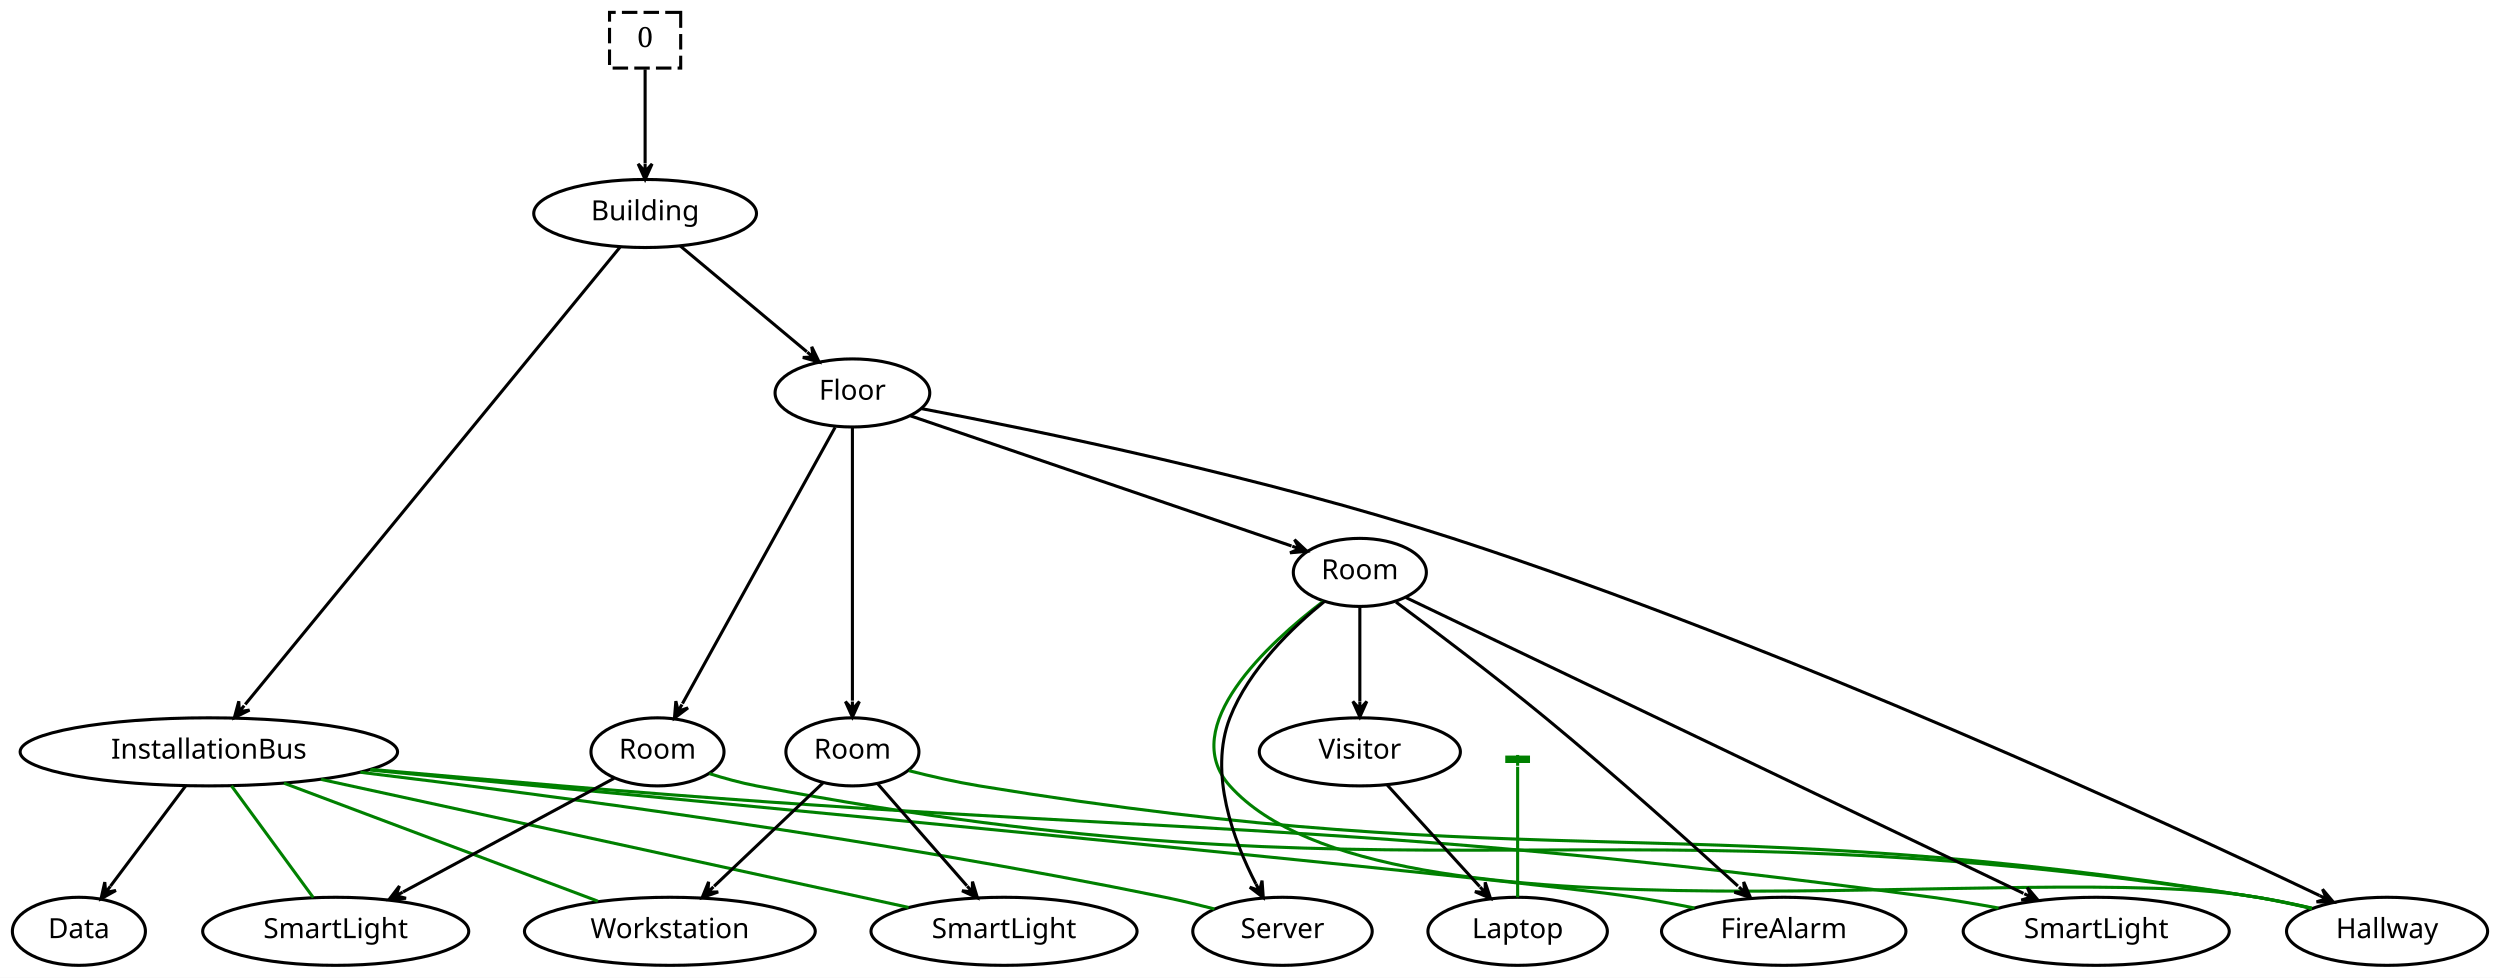
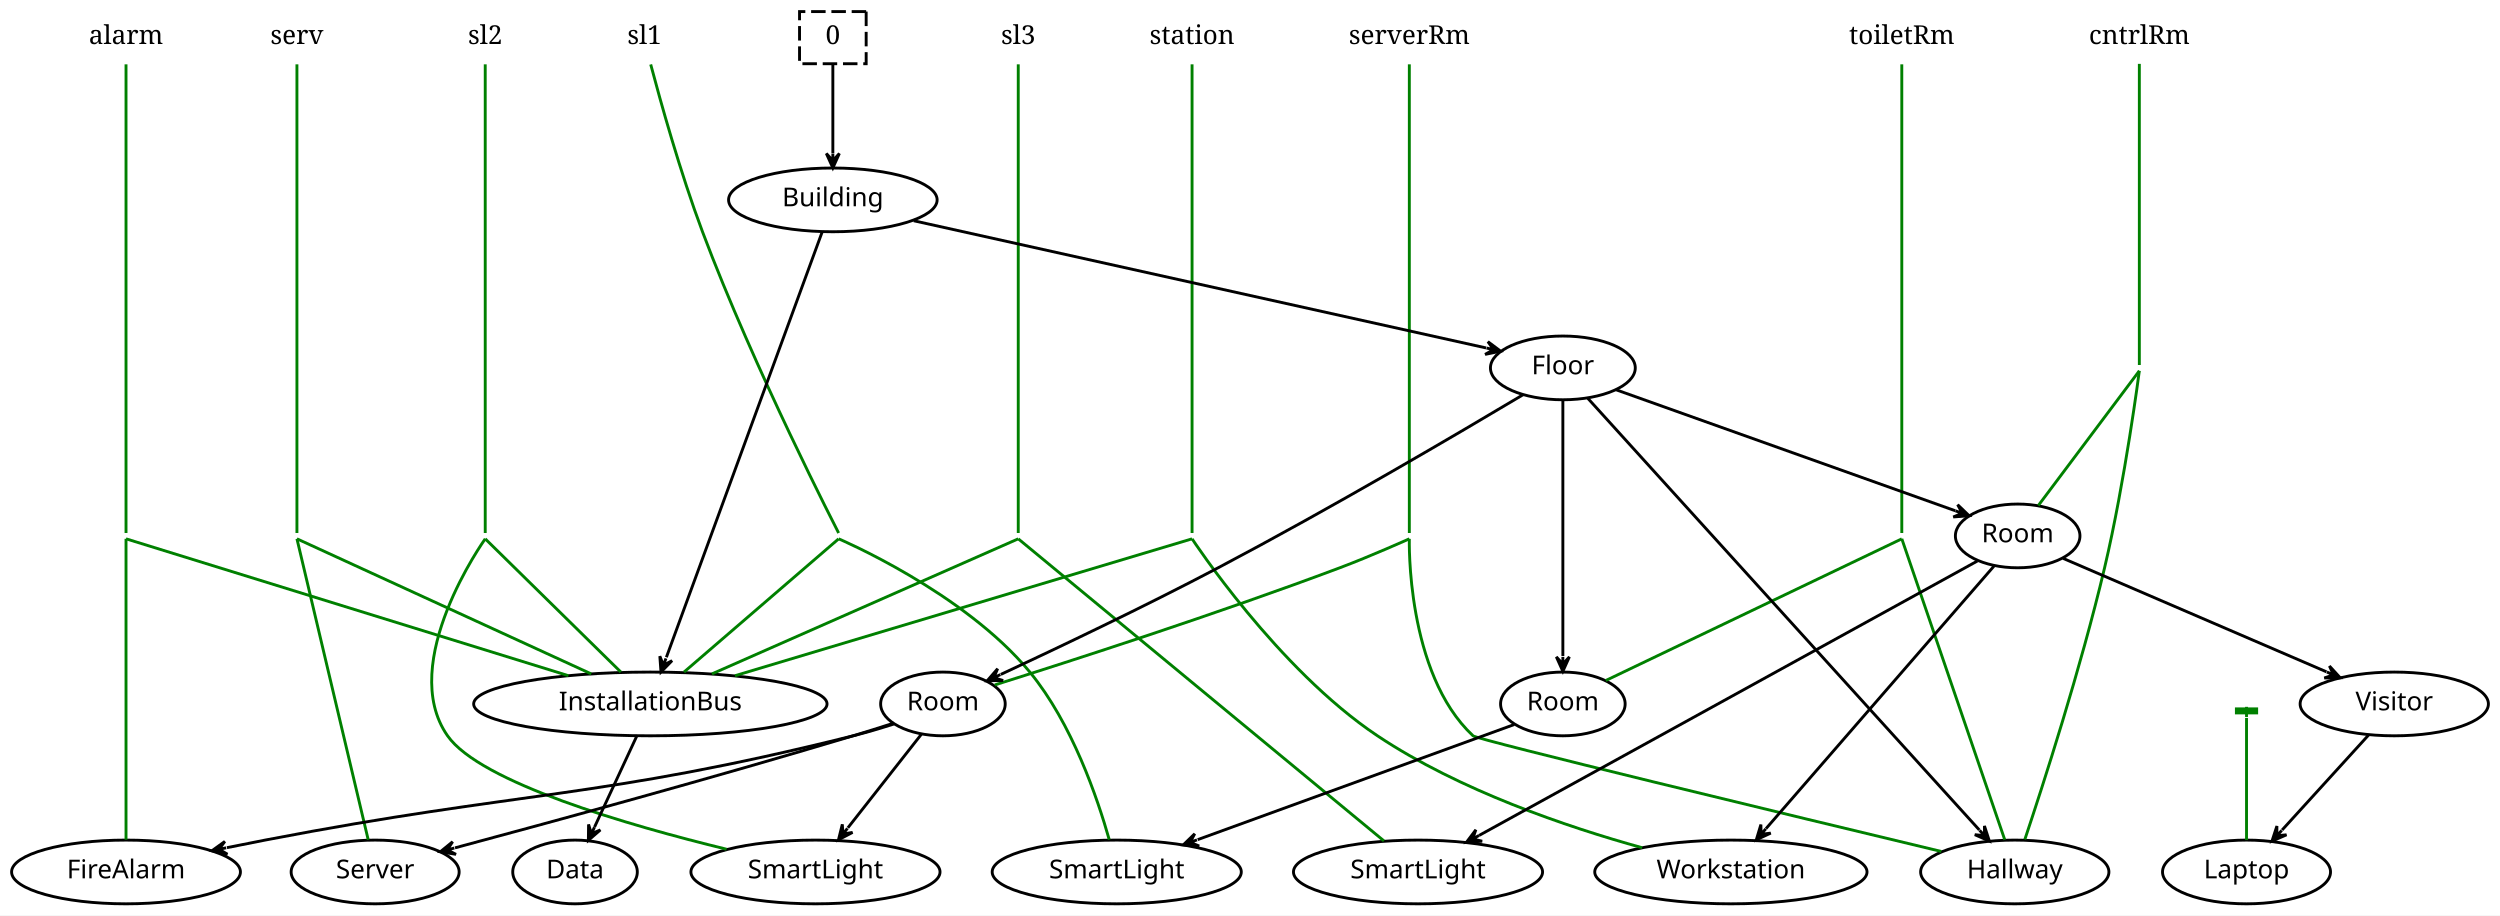
- <svg xmlns="http://www.w3.org/2000/svg" width="808pt" height="316pt" viewBox="0.00 0.00 808.00 316.00">
+ <svg xmlns="http://www.w3.org/2000/svg" width="863pt" height="316pt" viewBox="0.00 0.00 863.00 316.00">
  <g id="graph0" class="graph" transform="scale(1 1) rotate(0) translate(4 312)">
-     <polygon fill="white" stroke="none" points="-4,4 -4,-312 804,-312 804,4 -4,4" />
+     <polygon fill="white" stroke="none" points="-4,4 -4,-312 859,-312 859,4 -4,4" />
    <g id="node1" class="node">
-       <polygon fill="none" stroke="black" stroke-dasharray="5,2" points="216,-308 193,-308 193,-290 216,-290 216,-308" />
-       <text text-anchor="middle" x="204.5" y="-296.8" font-family="serif" font-size="9.00">0</text>
+       <polygon fill="none" stroke="black" stroke-dasharray="5,2" points="295,-308 272,-308 272,-290 295,-290 295,-308" />
+       <text text-anchor="middle" x="283.5" y="-296.8" font-family="serif" font-size="9.00">0</text>
    </g>
    <g id="v0_Building" class="node">
-       <ellipse fill="none" stroke="black" cx="204.5" cy="-243" rx="36" ry="11" />
-       <text text-anchor="middle" x="204.5" y="-240.8" font-family="sans-serif" font-size="9.00">Building</text>
+       <ellipse fill="none" stroke="black" cx="283.5" cy="-243" rx="36" ry="11" />
+       <text text-anchor="middle" x="283.5" y="-240.8" font-family="sans-serif" font-size="9.00">Building</text>
    </g>
    <g id="edge1" class="edge">
-       <path fill="none" stroke="black" d="M204.5,-289.562C204.5,-281.453 204.5,-269.014 204.5,-259.181" />
-       <polygon fill="black" stroke="black" points="204.5,-254.03 206.75,-259.03 204.5,-256.53 204.5,-259.03 204.5,-259.03 204.5,-259.03 204.5,-256.53 202.25,-259.03 204.5,-254.03 204.5,-254.03" />
-     </g>
-     <g id="node2" class="node" />
+       <path fill="none" stroke="black" d="M283.5,-289.562C283.5,-281.453 283.5,-269.014 283.5,-259.181" />
+       <polygon fill="black" stroke="black" points="283.5,-254.03 285.75,-259.03 283.5,-256.53 283.5,-259.03 283.5,-259.03 283.5,-259.03 283.5,-256.53 281.25,-259.03 283.5,-254.03 283.5,-254.03" />
+     </g>
+     <g id="node2" class="node">
+       <text text-anchor="middle" x="39.5" y="-296.8" font-family="serif" font-size="9.00">alarm</text>
+     </g>
+     <g id="node12" class="node" />
+     <g id="edge18" class="edge">
+       <path fill="none" stroke="green" d="M39.5,-289.801C39.5,-255.842 39.5,-128 39.5,-128" />
+     </g>
+     <g id="node3" class="node">
+       <text text-anchor="middle" x="734.5" y="-296.8" font-family="serif" font-size="9.00">cntrlRm</text>
+     </g>
+     <g id="node13" class="node" />
+     <g id="edge21" class="edge">
+       <path fill="none" stroke="green" d="M734.5,-289.945C734.5,-264.265 734.5,-186 734.5,-186" />
+     </g>
+     <g id="node4" class="node">
+       <text text-anchor="middle" x="98.5" y="-296.8" font-family="serif" font-size="9.00">serv</text>
+     </g>
+     <g id="node14" class="node" />
+     <g id="edge24" class="edge">
+       <path fill="none" stroke="green" d="M98.5,-289.801C98.5,-255.842 98.5,-128 98.5,-128" />
+     </g>
+     <g id="node5" class="node">
+       <text text-anchor="middle" x="482.5" y="-296.8" font-family="serif" font-size="9.00">serverRm</text>
+     </g>
+     <g id="node15" class="node" />
+     <g id="edge27" class="edge">
+       <path fill="none" stroke="green" d="M482.5,-289.801C482.5,-255.842 482.5,-128 482.5,-128" />
+     </g>
+     <g id="node6" class="node">
+       <text text-anchor="middle" x="218.5" y="-296.8" font-family="serif" font-size="9.00">sl1</text>
+     </g>
+     <g id="node16" class="node" />
+     <g id="edge30" class="edge">
+       <path fill="none" stroke="green" d="M220.626,-289.757C223.961,-277.152 230.837,-252.399 238.5,-232 256.337,-184.517 285.5,-128 285.5,-128" />
+     </g>
+     <g id="node7" class="node">
+       <text text-anchor="middle" x="163.5" y="-296.8" font-family="serif" font-size="9.00">sl2</text>
+     </g>
+     <g id="node17" class="node" />
+     <g id="edge33" class="edge">
+       <path fill="none" stroke="green" d="M163.5,-289.801C163.5,-255.842 163.5,-128 163.5,-128" />
+     </g>
+     <g id="node8" class="node">
+       <text text-anchor="middle" x="347.5" y="-296.8" font-family="serif" font-size="9.00">sl3</text>
+     </g>
+     <g id="node18" class="node" />
+     <g id="edge36" class="edge">
+       <path fill="none" stroke="green" d="M347.5,-289.801C347.5,-255.842 347.5,-128 347.5,-128" />
+     </g>
+     <g id="node9" class="node">
+       <text text-anchor="middle" x="407.5" y="-296.8" font-family="serif" font-size="9.00">station</text>
+     </g>
+     <g id="node19" class="node" />
+     <g id="edge39" class="edge">
+       <path fill="none" stroke="green" d="M407.5,-289.801C407.5,-255.842 407.5,-128 407.5,-128" />
+     </g>
+     <g id="node10" class="node">
+       <text text-anchor="middle" x="652.5" y="-296.8" font-family="serif" font-size="9.00">toiletRm</text>
+     </g>
+     <g id="node20" class="node" />
+     <g id="edge42" class="edge">
+       <path fill="none" stroke="green" d="M652.5,-289.801C652.5,-255.842 652.5,-128 652.5,-128" />
+     </g>
+     <g id="node11" class="node" />
    <g id="v7_Laptop" class="node">
-       <ellipse fill="none" stroke="black" cx="486.5" cy="-11" rx="29" ry="11" />
-       <text text-anchor="middle" x="486.5" y="-8.8" font-family="sans-serif" font-size="9.00">Laptop</text>
+       <ellipse fill="none" stroke="black" cx="771.5" cy="-11" rx="29" ry="11" />
+       <text text-anchor="middle" x="771.5" y="-8.8" font-family="sans-serif" font-size="9.00">Laptop</text>
+     </g>
+     <g id="edge17" class="edge">
+       <path fill="none" stroke="green" d="M771.5,-64.167C771.5,-55.586 771.5,-34.596 771.5,-22.012" />
+       <polygon fill="green" stroke="green" points="775,-67.3 768,-67.3 768,-65.9 775,-65.9 775,-67.3" />
+       <polyline fill="none" stroke="green" points="771.5,-68 771.5,-64.5 " />
+     </g>
+     <g id="v1_InstallationBus" class="node">
+       <ellipse fill="none" stroke="black" cx="220.5" cy="-69" rx="61" ry="11" />
+       <text text-anchor="middle" x="220.5" y="-66.8" font-family="sans-serif" font-size="9.00">InstallationBus</text>
+     </g>
+     <g id="edge19" class="edge">
+       <path fill="none" stroke="green" d="M39.5,-126C39.5,-126 141.312,-94.5 192.219,-78.75" />
+     </g>
+     <g id="v15_FireAlarm" class="node">
+       <ellipse fill="none" stroke="black" cx="39.5" cy="-11" rx="39.5" ry="11" />
+       <text text-anchor="middle" x="39.5" y="-8.8" font-family="sans-serif" font-size="9.00">FireAlarm</text>
+     </g>
+     <g id="edge20" class="edge">
+       <path fill="none" stroke="green" d="M39.5,-126C39.5,-126 39.5,-50.017 39.5,-22.117" />
+     </g>
+     <g id="v4_Hallway" class="node">
+       <ellipse fill="none" stroke="black" cx="691.5" cy="-11" rx="32.5" ry="11" />
+       <text text-anchor="middle" x="691.5" y="-8.8" font-family="sans-serif" font-size="9.00">Hallway</text>
+     </g>
+     <g id="edge22" class="edge">
+       <path fill="none" stroke="green" d="M734.5,-184C734.5,-184 729.562,-145.866 722.5,-116 714.263,-81.163 701.177,-40.75 694.977,-22.227" />
+     </g>
+     <g id="v5_Room" class="node">
+       <ellipse fill="none" stroke="black" cx="692.5" cy="-127" rx="21.5" ry="11" />
+       <text text-anchor="middle" x="692.5" y="-124.8" font-family="sans-serif" font-size="9.00">Room</text>
+     </g>
+     <g id="edge23" class="edge">
+       <path fill="none" stroke="green" d="M734.5,-184C734.5,-184 711.608,-153.477 699.625,-137.5" />
+     </g>
+     <g id="edge25" class="edge">
+       <path fill="none" stroke="green" d="M98.5,-126C98.5,-126 165.35,-95.315 200.08,-79.373" />
+     </g>
+     <g id="v14_Server" class="node">
+       <ellipse fill="none" stroke="black" cx="125.5" cy="-11" rx="29" ry="11" />
+       <text text-anchor="middle" x="125.5" y="-8.8" font-family="sans-serif" font-size="9.00">Server</text>
    </g>
    <g id="edge26" class="edge">
-       <path fill="none" stroke="green" d="M486.5,-64.167C486.5,-55.586 486.5,-34.596 486.5,-22.012" />
-       <polygon fill="green" stroke="green" points="490,-67.3 483,-67.3 483,-65.9 490,-65.9 490,-67.3" />
-       <polyline fill="none" stroke="green" points="486.5,-68 486.5,-64.5 " />
-     </g>
-     <g id="v1_InstallationBus" class="node">
-       <ellipse fill="none" stroke="black" cx="63.5" cy="-69" rx="61" ry="11" />
-       <text text-anchor="middle" x="63.5" y="-66.8" font-family="sans-serif" font-size="9.00">InstallationBus</text>
+       <path fill="none" stroke="green" d="M98.5,-126C98.5,-126 116.496,-50.017 123.104,-22.117" />
+     </g>
+     <g id="edge28" class="edge">
+       <path fill="none" stroke="green" d="M482.5,-126C482.5,-126 481.248,-79.641 504.5,-58 506.003,-56.601 615.375,-30.248 666.134,-18.073" />
+     </g>
+     <g id="v12_Room" class="node">
+       <ellipse fill="none" stroke="black" cx="321.5" cy="-69" rx="21.5" ry="11" />
+       <text text-anchor="middle" x="321.5" y="-66.8" font-family="sans-serif" font-size="9.00">Room</text>
+     </g>
+     <g id="edge29" class="edge">
+       <path fill="none" stroke="green" d="M482.5,-126C482.5,-126 469.317,-120.064 458.5,-116 416.224,-100.118 365.668,-83.828 339.376,-75.556" />
+     </g>
+     <g id="edge31" class="edge">
+       <path fill="none" stroke="green" d="M285.5,-126C285.5,-126 250.817,-96.119 232.121,-80.012" />
+     </g>
+     <g id="v11_SmartLight" class="node">
+       <ellipse fill="none" stroke="black" cx="381.5" cy="-11" rx="43" ry="11" />
+       <text text-anchor="middle" x="381.5" y="-8.8" font-family="sans-serif" font-size="9.00">SmartLight</text>
+     </g>
+     <g id="edge32" class="edge">
+       <path fill="none" stroke="green" d="M285.5,-126C285.5,-126 328.774,-107.603 351.5,-80 366.099,-62.268 374.9,-36.32 378.908,-22.153" />
+     </g>
+     <g id="edge34" class="edge">
+       <path fill="none" stroke="green" d="M163.5,-126C163.5,-126 193.914,-96.119 210.31,-80.012" />
+     </g>
+     <g id="v13_SmartLight" class="node">
+       <ellipse fill="none" stroke="black" cx="277.5" cy="-11" rx="43" ry="11" />
+       <text text-anchor="middle" x="277.5" y="-8.8" font-family="sans-serif" font-size="9.00">SmartLight</text>
+     </g>
+     <g id="edge35" class="edge">
+       <path fill="none" stroke="green" d="M163.5,-126C163.5,-126 132.832,-83.191 150.5,-58 161.811,-41.873 212.971,-27.102 246.806,-18.853" />
+     </g>
+     <g id="edge37" class="edge">
+       <path fill="none" stroke="green" d="M347.5,-126C347.5,-126 277.911,-95.315 241.757,-79.373" />
+     </g>
+     <g id="v8_SmartLight" class="node">
+       <ellipse fill="none" stroke="black" cx="485.5" cy="-11" rx="43" ry="11" />
+       <text text-anchor="middle" x="485.5" y="-8.8" font-family="sans-serif" font-size="9.00">SmartLight</text>
+     </g>
+     <g id="edge38" class="edge">
+       <path fill="none" stroke="green" d="M347.5,-126C347.5,-126 440.362,-49.288 473.734,-21.72" />
+     </g>
+     <g id="edge40" class="edge">
+       <path fill="none" stroke="green" d="M407.5,-126C407.5,-126 302.312,-94.5 249.719,-78.75" />
+     </g>
+     <g id="v9_Workstation" class="node">
+       <ellipse fill="none" stroke="black" cx="593.5" cy="-11" rx="47" ry="11" />
+       <text text-anchor="middle" x="593.5" y="-8.8" font-family="sans-serif" font-size="9.00">Workstation</text>
+     </g>
+     <g id="edge41" class="edge">
+       <path fill="none" stroke="green" d="M407.5,-126C407.5,-126 436.971,-81.026 471.5,-58 499.843,-39.099 537.026,-26.523 562.859,-19.368" />
+     </g>
+     <g id="edge43" class="edge">
+       <path fill="none" stroke="green" d="M652.5,-126C652.5,-126 678.494,-50.017 688.039,-22.117" />
+     </g>
+     <g id="v10_Room" class="node">
+       <ellipse fill="none" stroke="black" cx="535.5" cy="-69" rx="21.5" ry="11" />
+       <text text-anchor="middle" x="535.5" y="-66.8" font-family="sans-serif" font-size="9.00">Room</text>
+     </g>
+     <g id="edge44" class="edge">
+       <path fill="none" stroke="green" d="M652.5,-126C652.5,-126 581.801,-92.161 550.318,-77.092" />
    </g>
    <g id="edge2" class="edge">
-       <path fill="none" stroke="black" d="M196.515,-232.26C172.876,-203.423 103.157,-118.376 75.247,-84.33" />
-       <polygon fill="black" stroke="black" points="71.748,-80.062 76.658,-82.502 73.333,-81.995 74.918,-83.929 74.918,-83.929 74.918,-83.929 73.333,-81.995 73.178,-85.355 71.748,-80.062 71.748,-80.062" />
+       <path fill="none" stroke="black" d="M279.841,-232.009C269.271,-203.153 238.651,-119.556 226.034,-85.109" />
+       <polygon fill="black" stroke="black" points="224.17,-80.019 228.002,-83.94 225.029,-82.366 225.889,-84.713 225.889,-84.713 225.889,-84.713 225.029,-82.366 223.777,-85.487 224.17,-80.019 224.17,-80.019" />
    </g>
    <g id="v3_Floor" class="node">
-       <ellipse fill="none" stroke="black" cx="271.5" cy="-185" rx="25" ry="11" />
-       <text text-anchor="middle" x="271.5" y="-182.8" font-family="sans-serif" font-size="9.00">Floor</text>
+       <ellipse fill="none" stroke="black" cx="535.5" cy="-185" rx="25" ry="11" />
+       <text text-anchor="middle" x="535.5" y="-182.8" font-family="sans-serif" font-size="9.00">Floor</text>
    </g>
    <g id="edge3" class="edge">
-       <path fill="none" stroke="black" d="M215.866,-232.5C227.136,-223.08 244.456,-208.604 256.775,-198.308" />
-       <polygon fill="black" stroke="black" points="260.745,-194.99 258.351,-199.923 258.826,-196.593 256.908,-198.196 256.908,-198.196 256.908,-198.196 258.826,-196.593 255.465,-196.47 260.745,-194.99 260.745,-194.99" />
+       <path fill="none" stroke="black" d="M311.431,-235.793C360.393,-224.913 461.06,-202.542 508.996,-191.89" />
+       <polygon fill="black" stroke="black" points="514.021,-190.773 509.629,-194.054 511.581,-191.315 509.14,-191.858 509.14,-191.858 509.14,-191.858 511.581,-191.315 508.652,-189.661 514.021,-190.773 514.021,-190.773" />
    </g>
    <g id="v2_Data" class="node">
-       <ellipse fill="none" stroke="black" cx="21.5" cy="-11" rx="21.5" ry="11" />
-       <text text-anchor="middle" x="21.5" y="-8.8" font-family="sans-serif" font-size="9.00">Data</text>
+       <ellipse fill="none" stroke="black" cx="194.5" cy="-11" rx="21.5" ry="11" />
+       <text text-anchor="middle" x="194.5" y="-8.8" font-family="sans-serif" font-size="9.00">Data</text>
    </g>
    <g id="edge4" class="edge">
-       <path fill="none" stroke="black" d="M55.991,-57.988C49.219,-48.959 39.202,-35.602 31.705,-25.607" />
-       <polygon fill="black" stroke="black" points="28.663,-21.551 33.463,-24.201 30.163,-23.551 31.663,-25.551 31.663,-25.551 31.663,-25.551 30.163,-23.551 29.863,-26.901 28.663,-21.551 28.663,-21.551" />
-     </g>
-     <g id="v8_SmartLight" class="node">
-       <ellipse fill="none" stroke="black" cx="673.5" cy="-11" rx="43" ry="11" />
-       <text text-anchor="middle" x="673.5" y="-8.8" font-family="sans-serif" font-size="9.00">SmartLight</text>
-     </g>
-     <g id="edge17" class="edge">
-       <path fill="none" stroke="green" d="M115.992,-63.325C135.325,-61.621 157.406,-59.698 177.5,-58 374.337,-41.369 424.727,-48.349 620.5,-22 627.46,-21.063 634.891,-19.817 641.919,-18.523" />
-     </g>
-     <g id="v9_Server" class="node">
-       <ellipse fill="none" stroke="black" cx="410.5" cy="-11" rx="29" ry="11" />
-       <text text-anchor="middle" x="410.5" y="-8.8" font-family="sans-serif" font-size="9.00">Server</text>
-     </g>
-     <g id="edge18" class="edge">
-       <path fill="none" stroke="green" d="M112.492,-62.389C173.672,-54.998 281.385,-40.712 372.5,-22 377.712,-20.93 383.276,-19.583 388.493,-18.228" />
-     </g>
-     <g id="v10_FireAlarm" class="node">
-       <ellipse fill="none" stroke="black" cx="572.5" cy="-11" rx="39.5" ry="11" />
-       <text text-anchor="middle" x="572.5" y="-8.8" font-family="sans-serif" font-size="9.00">FireAlarm</text>
-     </g>
-     <g id="edge19" class="edge">
-       <path fill="none" stroke="green" d="M115.581,-63.117C227.677,-52.563 484.899,-28.083 524.5,-22 530.726,-21.044 537.363,-19.805 543.654,-18.526" />
-     </g>
-     <g id="v12_SmartLight" class="node">
-       <ellipse fill="none" stroke="black" cx="104.5" cy="-11" rx="43" ry="11" />
-       <text text-anchor="middle" x="104.5" y="-8.8" font-family="sans-serif" font-size="9.00">SmartLight</text>
-     </g>
-     <g id="edge20" class="edge">
-       <path fill="none" stroke="green" d="M70.83,-57.988C78.293,-47.795 89.794,-32.087 97.234,-21.925" />
-     </g>
-     <g id="v14_SmartLight" class="node">
-       <ellipse fill="none" stroke="black" cx="320.5" cy="-11" rx="43" ry="11" />
-       <text text-anchor="middle" x="320.5" y="-8.8" font-family="sans-serif" font-size="9.00">SmartLight</text>
-     </g>
-     <g id="edge21" class="edge">
-       <path fill="none" stroke="green" d="M99.777,-60.095C150.556,-49.031 241.946,-29.117 289.637,-18.725" />
-     </g>
-     <g id="v15_Workstation" class="node">
-       <ellipse fill="none" stroke="black" cx="212.5" cy="-11" rx="47" ry="11" />
-       <text text-anchor="middle" x="212.5" y="-8.8" font-family="sans-serif" font-size="9.00">Workstation</text>
-     </g>
-     <g id="edge22" class="edge">
-       <path fill="none" stroke="green" d="M87.771,-58.878C115.808,-48.34 161.611,-31.126 189.221,-20.749" />
-     </g>
-     <g id="v4_Hallway" class="node">
-       <ellipse fill="none" stroke="black" cx="767.5" cy="-11" rx="32.5" ry="11" />
-       <text text-anchor="middle" x="767.5" y="-8.8" font-family="sans-serif" font-size="9.00">Hallway</text>
+       <path fill="none" stroke="black" d="M215.852,-57.988C211.785,-49.229 205.827,-36.396 201.237,-26.51" />
+       <polygon fill="black" stroke="black" points="199.108,-21.925 203.254,-25.512 200.161,-24.192 201.214,-26.46 201.214,-26.46 201.214,-26.46 200.161,-24.192 199.173,-27.408 199.108,-21.925 199.108,-21.925" />
    </g>
    <g id="edge5" class="edge">
-       <path fill="none" stroke="black" d="M293.936,-179.912C330.404,-172.995 404.595,-157.781 465.5,-138 573.329,-102.979 696.564,-45.99 745.66,-22.565" />
-       <polygon fill="black" stroke="black" points="750.177,-20.405 746.637,-24.592 747.922,-21.484 745.666,-22.562 745.666,-22.562 745.666,-22.562 747.922,-21.484 744.696,-20.532 750.177,-20.405 750.177,-20.405" />
-     </g>
-     <g id="v5_Room" class="node">
-       <ellipse fill="none" stroke="black" cx="435.5" cy="-127" rx="21.5" ry="11" />
-       <text text-anchor="middle" x="435.5" y="-124.8" font-family="sans-serif" font-size="9.00">Room</text>
+       <path fill="none" stroke="black" d="M544.109,-174.508C570.257,-145.678 648.812,-59.066 679.257,-25.498" />
+       <polygon fill="black" stroke="black" points="682.725,-21.675 681.032,-26.89 681.045,-23.527 679.366,-25.379 679.366,-25.379 679.366,-25.379 681.045,-23.527 677.699,-23.867 682.725,-21.675 682.725,-21.675" />
    </g>
    <g id="edge6" class="edge">
-       <path fill="none" stroke="black" d="M290.313,-177.576C320.821,-167.159 380.936,-146.632 413.422,-135.539" />
-       <polygon fill="black" stroke="black" points="418.389,-133.843 414.385,-137.588 416.023,-134.651 413.657,-135.458 413.657,-135.458 413.657,-135.458 416.023,-134.651 412.93,-133.329 418.389,-133.843 418.389,-133.843" />
-     </g>
-     <g id="v11_Room" class="node">
-       <ellipse fill="none" stroke="black" cx="208.5" cy="-69" rx="21.5" ry="11" />
-       <text text-anchor="middle" x="208.5" y="-66.8" font-family="sans-serif" font-size="9.00">Room</text>
+       <path fill="none" stroke="black" d="M553.817,-177.466C582.994,-167.06 639.891,-146.765 670.97,-135.679" />
+       <polygon fill="black" stroke="black" points="675.728,-133.982 671.775,-137.781 673.374,-134.822 671.019,-135.662 671.019,-135.662 671.019,-135.662 673.374,-134.822 670.263,-133.543 675.728,-133.982 675.728,-133.982" />
    </g>
    <g id="edge7" class="edge">
-       <path fill="none" stroke="black" d="M265.909,-173.883C254.72,-153.636 229.535,-108.064 216.562,-84.588" />
-       <polygon fill="black" stroke="black" points="213.988,-79.931 218.376,-83.219 215.198,-82.119 216.407,-84.308 216.407,-84.308 216.407,-84.308 215.198,-82.119 214.438,-85.396 213.988,-79.931 213.988,-79.931" />
-     </g>
-     <g id="v13_Room" class="node">
-       <ellipse fill="none" stroke="black" cx="271.5" cy="-69" rx="21.5" ry="11" />
-       <text text-anchor="middle" x="271.5" y="-66.8" font-family="sans-serif" font-size="9.00">Room</text>
+       <path fill="none" stroke="black" d="M535.5,-173.883C535.5,-153.906 535.5,-109.276 535.5,-85.54" />
+       <polygon fill="black" stroke="black" points="535.5,-80.258 537.75,-85.258 535.5,-82.758 535.5,-85.258 535.5,-85.258 535.5,-85.258 535.5,-82.758 533.25,-85.258 535.5,-80.258 535.5,-80.258" />
    </g>
    <g id="edge8" class="edge">
-       <path fill="none" stroke="black" d="M271.5,-173.883C271.5,-153.906 271.5,-109.276 271.5,-85.54" />
-       <polygon fill="black" stroke="black" points="271.5,-80.258 273.75,-85.258 271.5,-82.758 271.5,-85.258 271.5,-85.258 271.5,-85.258 271.5,-82.758 269.25,-85.258 271.5,-80.258 271.5,-80.258" />
-     </g>
-     <g id="edge23" class="edge">
-       <path fill="none" stroke="green" d="M743.177,-18.339C737.411,-19.689 731.261,-21.006 725.5,-22 652.371,-34.619 443.066,-2.769 393.5,-58 376.355,-77.105 405.923,-104.109 423.644,-117.618" />
-     </g>
-     <g id="edge24" class="edge">
-       <path fill="none" stroke="green" d="M743.201,-18.481C737.433,-19.825 731.277,-21.104 725.5,-22 511.907,-55.138 452.82,-17.499 240.5,-58 235.469,-58.96 230.115,-60.441 225.255,-61.972" />
-     </g>
-     <g id="edge25" class="edge">
-       <path fill="none" stroke="green" d="M743.192,-18.427C737.425,-19.774 731.271,-21.067 725.5,-22 543.612,-51.417 494.307,-28.084 312.5,-58 304.981,-59.237 296.805,-61.12 289.746,-62.919" />
+       <path fill="none" stroke="black" d="M521.747,-175.733C499.763,-162.611 455.232,-136.413 416.5,-116 390.945,-102.531 360.839,-88.208 341.478,-79.189" />
+       <polygon fill="black" stroke="black" points="336.797,-77.014 342.279,-77.08 339.064,-78.067 341.331,-79.121 341.331,-79.121 341.331,-79.121 339.064,-78.067 340.383,-81.161 336.797,-77.014 336.797,-77.014" />
    </g>
    <g id="v6_Visitor" class="node">
-       <ellipse fill="none" stroke="black" cx="435.5" cy="-69" rx="32.5" ry="11" />
-       <text text-anchor="middle" x="435.5" y="-66.8" font-family="sans-serif" font-size="9.00">Visitor</text>
+       <ellipse fill="none" stroke="black" cx="822.5" cy="-69" rx="32.5" ry="11" />
+       <text text-anchor="middle" x="822.5" y="-66.8" font-family="sans-serif" font-size="9.00">Visitor</text>
    </g>
    <g id="edge9" class="edge">
-       <path fill="none" stroke="black" d="M435.5,-115.988C435.5,-107.494 435.5,-95.17 435.5,-85.417" />
-       <polygon fill="black" stroke="black" points="435.5,-80.304 437.75,-85.304 435.5,-82.804 435.5,-85.304 435.5,-85.304 435.5,-85.304 435.5,-82.804 433.25,-85.304 435.5,-80.304 435.5,-80.304" />
+       <path fill="none" stroke="black" d="M708.181,-119.245C730.814,-109.496 772.798,-91.41 799.103,-80.079" />
+       <polygon fill="black" stroke="black" points="803.824,-78.045 800.123,-82.09 801.528,-79.034 799.232,-80.023 799.232,-80.023 799.232,-80.023 801.528,-79.034 798.342,-77.957 803.824,-78.045 803.824,-78.045" />
    </g>
    <g id="edge10" class="edge">
-       <path fill="none" stroke="black" d="M450.388,-118.869C490.53,-99.641 601.246,-46.609 649.967,-23.272" />
-       <polygon fill="black" stroke="black" points="654.762,-20.975 651.225,-25.164 652.508,-22.055 650.253,-23.135 650.253,-23.135 650.253,-23.135 652.508,-22.055 649.281,-21.106 654.762,-20.975 654.762,-20.975" />
+       <path fill="none" stroke="black" d="M678.597,-118.343C643.087,-98.787 548.882,-46.906 506.582,-23.61" />
+       <polygon fill="black" stroke="black" points="502.17,-21.181 507.635,-21.622 504.36,-22.387 506.55,-23.593 506.55,-23.593 506.55,-23.593 504.36,-22.387 505.464,-25.564 502.17,-21.181 502.17,-21.181" />
    </g>
    <g id="edge11" class="edge">
-       <path fill="none" stroke="black" d="M424.073,-117.626C413.862,-109.369 399.6,-95.728 393.5,-80 386.542,-62.06 394.665,-40.339 401.894,-26.352" />
-       <polygon fill="black" stroke="black" points="404.288,-21.922 403.891,-27.39 403.1,-24.121 401.911,-26.32 401.911,-26.32 401.911,-26.32 403.1,-24.121 399.932,-25.251 404.288,-21.922 404.288,-21.922" />
+       <path fill="none" stroke="black" d="M684.398,-116.671C667.024,-96.664 626.101,-49.54 605.62,-25.956" />
+       <polygon fill="black" stroke="black" points="602.279,-22.109 607.256,-24.409 603.918,-23.997 605.557,-25.884 605.557,-25.884 605.557,-25.884 603.918,-23.997 603.858,-27.359 602.279,-22.109 602.279,-22.109" />
    </g>
    <g id="edge12" class="edge">
-       <path fill="none" stroke="black" d="M447.188,-117.415C459.417,-108.346 479.083,-93.514 495.5,-80 517.651,-61.764 542.37,-39.594 557.682,-25.636" />
-       <polygon fill="black" stroke="black" points="561.741,-21.927 559.567,-26.961 559.895,-23.613 558.05,-25.3 558.05,-25.3 558.05,-25.3 559.895,-23.613 556.532,-23.639 561.741,-21.927 561.741,-21.927" />
+       <path fill="none" stroke="black" d="M813.616,-58.245C805.353,-49.172 792.965,-35.57 783.762,-25.464" />
+       <polygon fill="black" stroke="black" points="780.282,-21.643 785.312,-23.824 781.965,-23.491 783.648,-25.339 783.648,-25.339 783.648,-25.339 781.965,-23.491 781.985,-26.854 780.282,-21.643 780.282,-21.643" />
    </g>
    <g id="edge13" class="edge">
-       <path fill="none" stroke="black" d="M444.384,-58.245C452.647,-49.172 465.035,-35.57 474.238,-25.464" />
-       <polygon fill="black" stroke="black" points="477.718,-21.643 476.015,-26.854 476.035,-23.491 474.352,-25.339 474.352,-25.339 474.352,-25.339 476.035,-23.491 472.688,-23.824 477.718,-21.643 477.718,-21.643" />
+       <path fill="none" stroke="black" d="M518.726,-61.9C492.457,-52.348 441.325,-33.755 409.436,-22.159" />
+       <polygon fill="black" stroke="black" points="404.49,-20.36 409.958,-19.954 406.839,-21.214 409.189,-22.069 409.189,-22.069 409.189,-22.069 406.839,-21.214 408.42,-24.183 404.49,-20.36 404.49,-20.36" />
    </g>
    <g id="edge14" class="edge">
-       <path fill="none" stroke="black" d="M194.474,-60.448C176.948,-51.011 146.769,-34.76 126.24,-23.706" />
-       <polygon fill="black" stroke="black" points="121.757,-21.292 127.226,-21.682 123.959,-22.478 126.16,-23.663 126.16,-23.663 126.16,-23.663 123.959,-22.478 125.093,-25.644 121.757,-21.292 121.757,-21.292" />
+       <path fill="none" stroke="black" d="M314.036,-58.5C307.085,-49.654 296.63,-36.347 288.682,-26.232" />
+       <polygon fill="black" stroke="black" points="285.447,-22.115 290.306,-24.656 286.992,-24.081 288.537,-26.046 288.537,-26.046 288.537,-26.046 286.992,-24.081 286.767,-27.437 285.447,-22.115 285.447,-22.115" />
    </g>
    <g id="edge15" class="edge">
-       <path fill="none" stroke="black" d="M279.591,-58.753C287.462,-49.757 299.515,-35.983 308.502,-25.712" />
-       <polygon fill="black" stroke="black" points="311.902,-21.827 310.303,-27.071 310.255,-23.708 308.609,-25.59 308.609,-25.59 308.609,-25.59 310.255,-23.708 306.916,-24.108 311.902,-21.827 311.902,-21.827" />
+       <path fill="none" stroke="black" d="M304.159,-62.27C299.717,-60.84 294.941,-59.335 290.5,-58 242.38,-43.538 185.904,-28.128 153.063,-19.321" />
+       <polygon fill="black" stroke="black" points="148,-17.966 153.412,-17.085 150.415,-18.612 152.83,-19.259 152.83,-19.259 152.83,-19.259 150.415,-18.612 152.248,-21.432 148,-17.966 148,-17.966" />
    </g>
    <g id="edge16" class="edge">
-       <path fill="none" stroke="black" d="M262.021,-59.003C252.505,-49.971 237.727,-35.944 226.789,-25.563" />
-       <polygon fill="black" stroke="black" points="222.95,-21.919 228.126,-23.729 224.764,-23.64 226.577,-25.361 226.577,-25.361 226.577,-25.361 224.764,-23.64 225.028,-26.993 222.95,-21.919 222.95,-21.919" />
+       <path fill="none" stroke="black" d="M304.565,-62.076C300.032,-60.617 295.11,-59.147 290.5,-58 201.579,-35.883 177.473,-39.346 87.5,-22 83.235,-21.178 78.762,-20.286 74.335,-19.385" />
+       <polygon fill="black" stroke="black" points="69.174,-18.327 74.524,-17.127 71.623,-18.829 74.072,-19.331 74.072,-19.331 74.072,-19.331 71.623,-18.829 73.62,-21.535 69.174,-18.327 69.174,-18.327" />
    </g>
  </g>
</svg>
